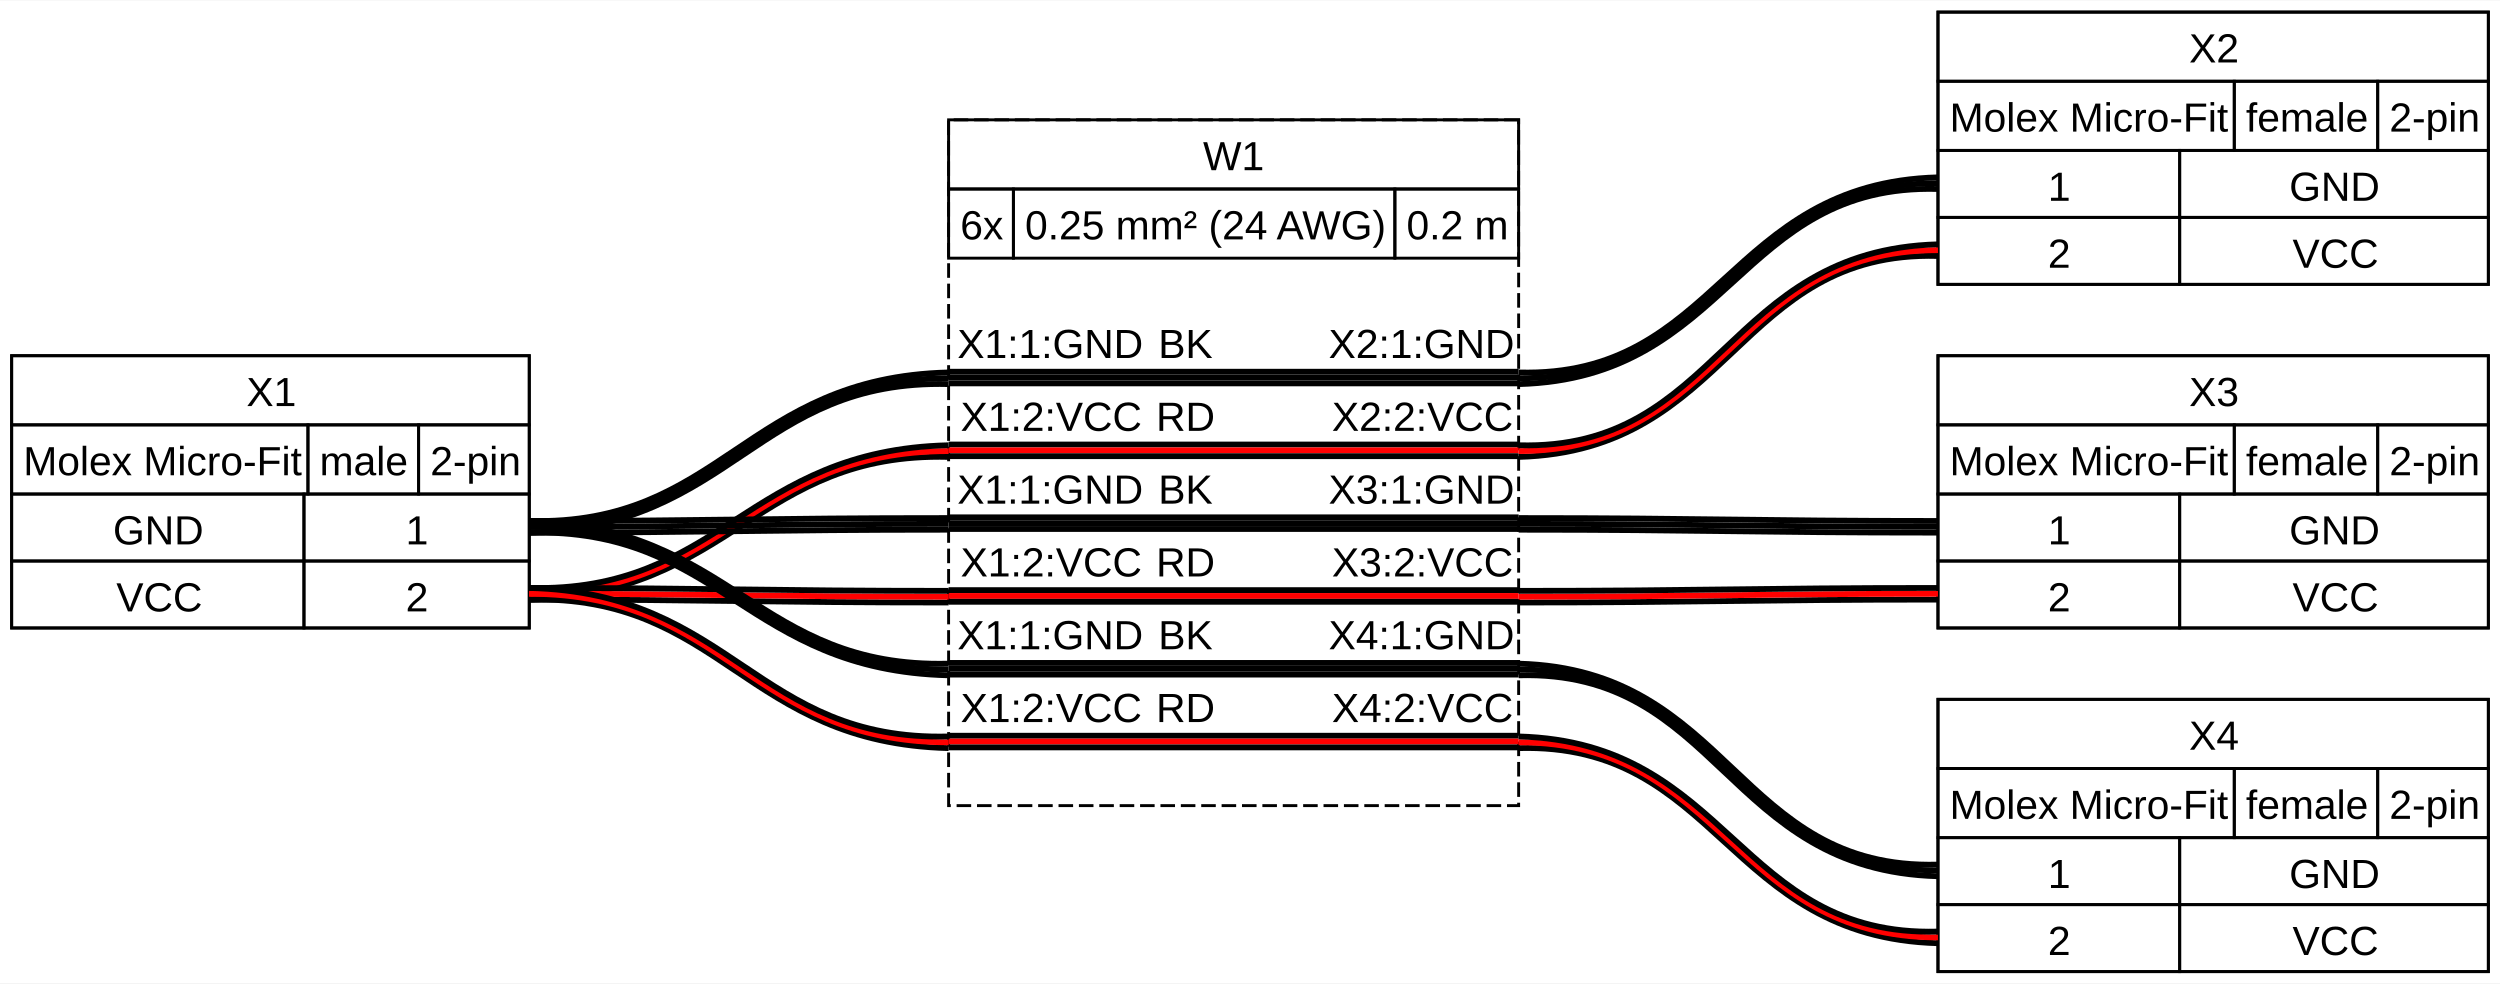
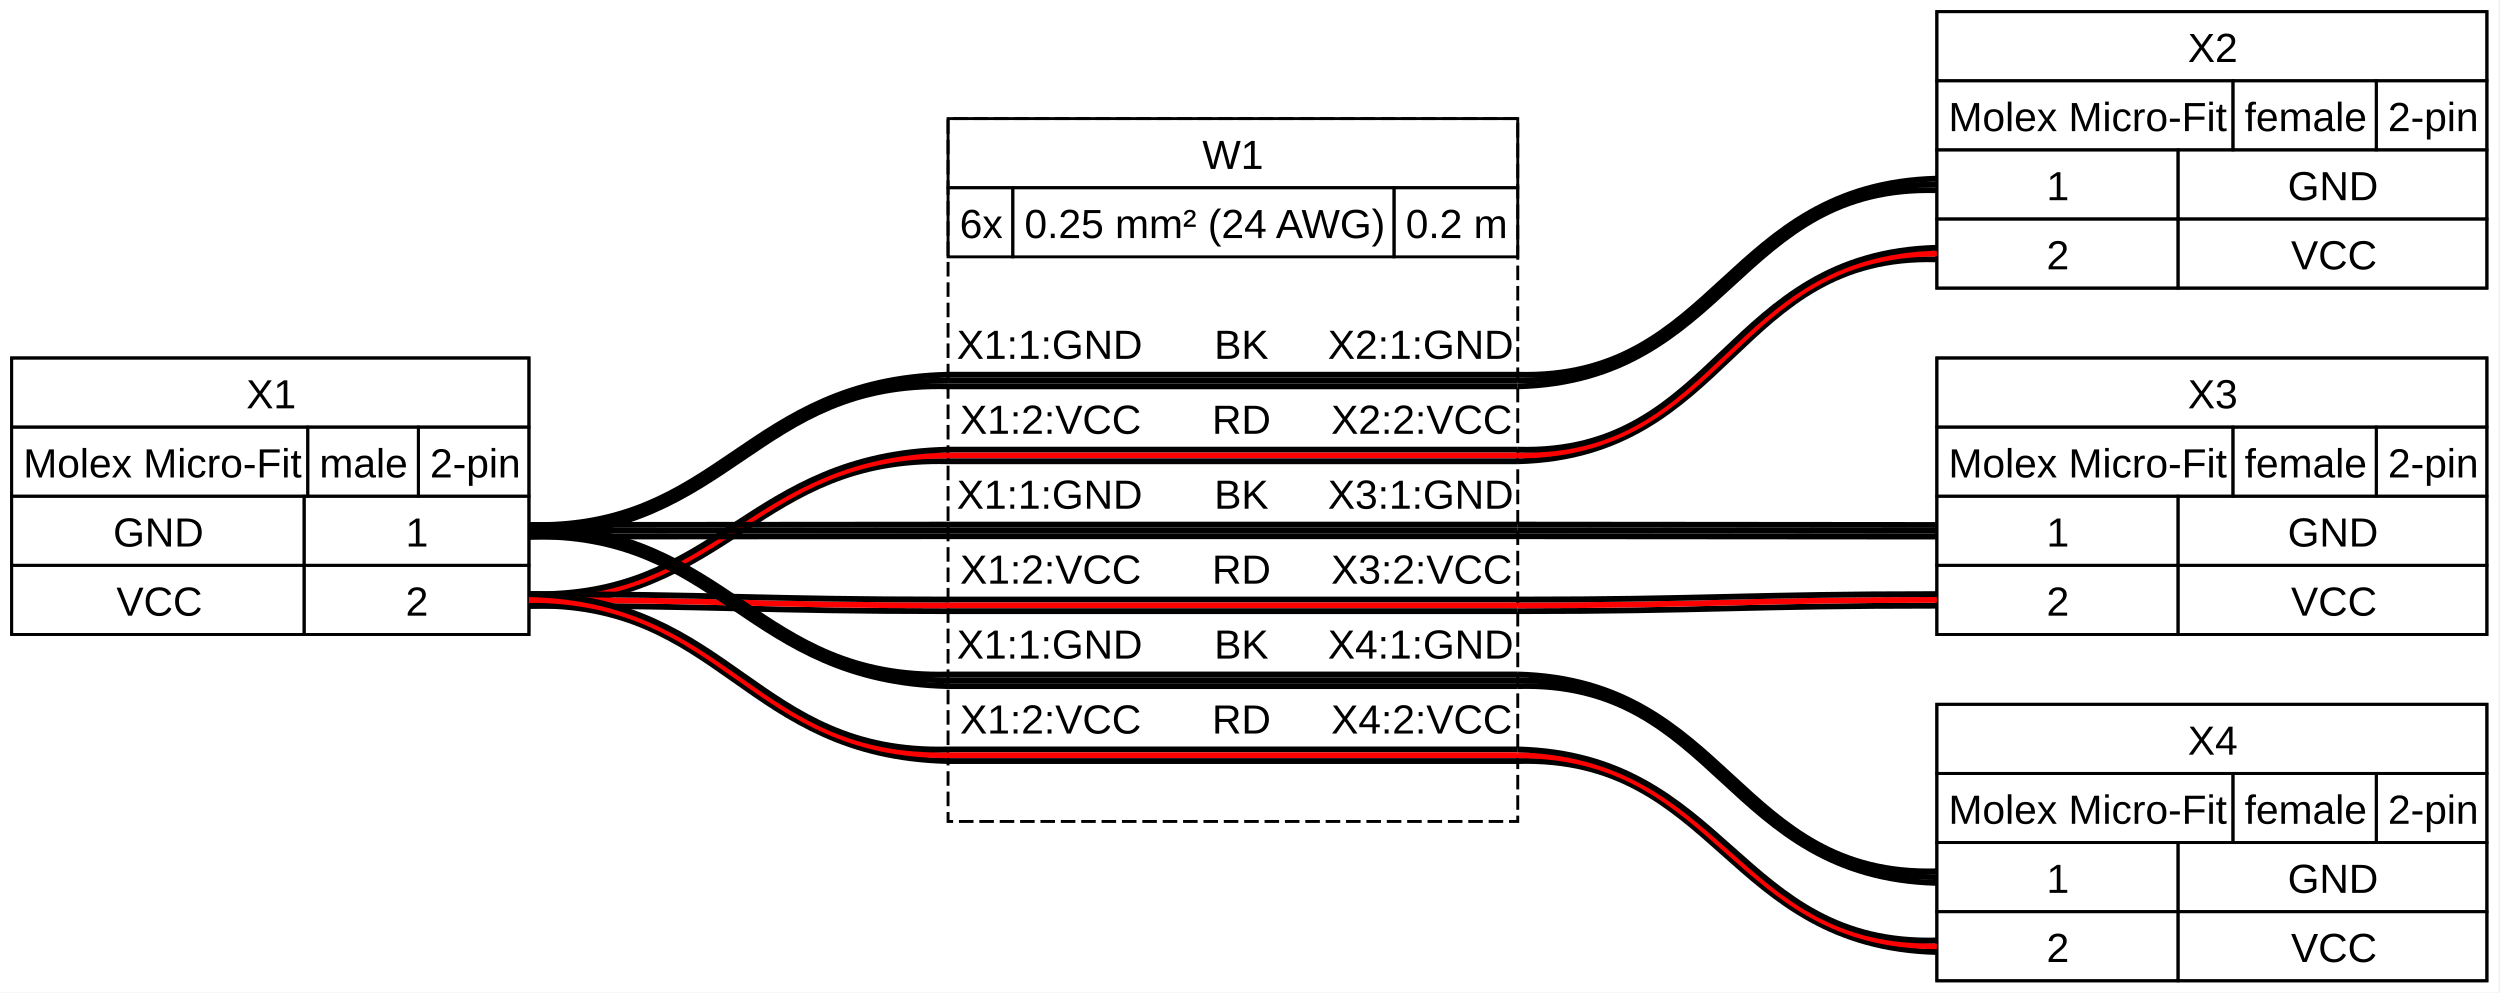
- <svg xmlns="http://www.w3.org/2000/svg" width="859pt" height="338pt" viewBox="0.00 0.00 858.50 337.50">
-   <g id="graph0" class="graph" transform="scale(1 1) rotate(0) translate(4 333.5)">
-     <polygon fill="#ffffff" stroke="none" points="-4,4 -4,-333.5 854.5,-333.5 854.5,4 -4,4" />
-     <g id="node1" class="node">
-       <polygon fill="#ffffff" stroke="black" points="177.75,-211.5 0,-211.5 0,-118 177.75,-118 177.75,-211.5" />
-       <polygon fill="none" stroke="black" points="0,-187.75 0,-211.5 177.75,-211.5 177.75,-187.75 0,-187.75" />
-       <text text-anchor="start" x="80.62" y="-194.2" font-family="arial" font-size="14.00">X1</text>
-       <polygon fill="none" stroke="black" points="0,-164 0,-187.75 101.75,-187.75 101.75,-164 0,-164" />
-       <text text-anchor="start" x="4" y="-170.45" font-family="arial" font-size="14.00">Molex Micro-Fit</text>
-       <polygon fill="none" stroke="black" points="101.75,-164 101.75,-187.75 139.75,-187.75 139.75,-164 101.75,-164" />
-       <text text-anchor="start" x="105.75" y="-170.45" font-family="arial" font-size="14.00">male</text>
-       <polygon fill="none" stroke="black" points="139.75,-164 139.75,-187.75 177.75,-187.75 177.75,-164 139.75,-164" />
-       <text text-anchor="start" x="143.75" y="-170.45" font-family="arial" font-size="14.00">2-pin</text>
-       <polygon fill="none" stroke="black" points="0,-141 0,-164 100.38,-164 100.38,-141 0,-141" />
-       <text text-anchor="start" x="34.81" y="-146.7" font-family="arial" font-size="14.00">GND</text>
-       <polygon fill="none" stroke="black" points="100.38,-141 100.38,-164 177.75,-164 177.75,-141 100.38,-141" />
-       <text text-anchor="start" x="135.31" y="-146.7" font-family="arial" font-size="14.00">1</text>
-       <polygon fill="none" stroke="black" points="0,-118 0,-141 100.38,-141 100.38,-118 0,-118" />
-       <text text-anchor="start" x="35.94" y="-123.7" font-family="arial" font-size="14.00">VCC</text>
-       <polygon fill="none" stroke="black" points="100.38,-118 100.38,-141 177.75,-141 177.75,-118 100.38,-118" />
-       <text text-anchor="start" x="135.31" y="-123.7" font-family="arial" font-size="14.00">2</text>
+ <svg xmlns="http://www.w3.org/2000/svg" width="859pt" height="341pt" viewBox="0.00 0.00 859.00 341.00">
+   <g id="graph0" class="graph" transform="scale(1 1) rotate(0) translate(4 337)">
+     <polygon fill="#ffffff" stroke="none" points="-4,4 -4,-337 854.5,-337 854.5,4 -4,4" />
+     <g id="node1" class="node wv-part wv-dsg-X1">
+       <polygon fill="#ffffff" stroke="black" points="177.75,-214 0,-214 0,-119 177.75,-119 177.75,-214" />
+       <polygon fill="none" stroke="black" points="0,-190.25 0,-214 177.75,-214 177.75,-190.25 0,-190.25" />
+       <text xml:space="preserve" text-anchor="start" x="80.62" y="-196.7" font-family="arial" font-size="14.00">X1</text>
+       <polygon fill="none" stroke="black" points="0,-166.5 0,-190.25 101.75,-190.25 101.75,-166.5 0,-166.5" />
+       <text xml:space="preserve" text-anchor="start" x="4" y="-172.95" font-family="arial" font-size="14.00">Molex Micro-Fit</text>
+       <polygon fill="none" stroke="black" points="101.75,-166.5 101.75,-190.25 139.75,-190.25 139.75,-166.5 101.75,-166.5" />
+       <text xml:space="preserve" text-anchor="start" x="105.75" y="-172.95" font-family="arial" font-size="14.00">male</text>
+       <polygon fill="none" stroke="black" points="139.75,-166.5 139.75,-190.25 177.75,-190.25 177.75,-166.5 139.75,-166.5" />
+       <text xml:space="preserve" text-anchor="start" x="143.75" y="-172.95" font-family="arial" font-size="14.00">2-pin</text>
+       <polygon fill="none" stroke="black" points="0,-142.75 0,-166.5 100.5,-166.5 100.5,-142.75 0,-142.75" />
+       <text xml:space="preserve" text-anchor="start" x="34.88" y="-149.2" font-family="arial" font-size="14.00">GND</text>
+       <polygon fill="none" stroke="black" points="100.5,-142.75 100.5,-166.5 177.75,-166.5 177.75,-142.75 100.5,-142.75" />
+       <text xml:space="preserve" text-anchor="start" x="135.38" y="-149.2" font-family="arial" font-size="14.00">1</text>
+       <polygon fill="none" stroke="black" points="0,-119 0,-142.75 100.5,-142.75 100.5,-119 0,-119" />
+       <text xml:space="preserve" text-anchor="start" x="36" y="-125.45" font-family="arial" font-size="14.00">VCC</text>
+       <polygon fill="none" stroke="black" points="100.5,-119 100.5,-142.75 177.75,-142.75 177.75,-119 100.5,-119" />
+       <text xml:space="preserve" text-anchor="start" x="135.38" y="-125.45" font-family="arial" font-size="14.00">2</text>
    </g>
-     <g id="node5" class="node">
-       <polygon fill="#ffffff" stroke="black" stroke-dasharray="5,2" points="517.5,-292.5 321.75,-292.5 321.75,-57 517.5,-57 517.5,-292.5" />
-       <polygon fill="none" stroke="black" points="321.75,-268.75 321.75,-292.5 517.5,-292.5 517.5,-268.75 321.75,-268.75" />
-       <text text-anchor="start" x="409.12" y="-275.2" font-family="arial" font-size="14.00">W1</text>
-       <polygon fill="none" stroke="black" points="321.75,-245 321.75,-268.75 344,-268.75 344,-245 321.75,-245" />
-       <text text-anchor="start" x="325.75" y="-251.45" font-family="arial" font-size="14.00">6x</text>
-       <polygon fill="none" stroke="black" points="344,-245 344,-268.75 475,-268.75 475,-245 344,-245" />
-       <text text-anchor="start" x="348" y="-251.45" font-family="arial" font-size="14.00">0.25 mm² (24 AWG)</text>
-       <polygon fill="none" stroke="black" points="475,-245 475,-268.75 517.5,-268.75 517.5,-245 475,-245" />
-       <text text-anchor="start" x="479" y="-251.45" font-family="arial" font-size="14.00">0.2 m</text>
-       <text text-anchor="start" x="354" y="-229.7" font-family="arial" font-size="14.00"> </text>
-       <text text-anchor="start" x="324.75" y="-210.7" font-family="arial" font-size="14.00">X1:1:GND</text>
-       <text text-anchor="start" x="393.75" y="-210.7" font-family="arial" font-size="14.00">     BK    </text>
-       <text text-anchor="start" x="452.25" y="-210.7" font-family="arial" font-size="14.00">X2:1:GND</text>
-       <polygon fill="#000000" stroke="none" points="321.75,-205 321.75,-207 517.5,-207 517.5,-205 321.75,-205" />
-       <polygon fill="#000000" stroke="none" points="321.75,-203 321.75,-205 517.5,-205 517.5,-203 321.75,-203" />
-       <polygon fill="#000000" stroke="none" points="321.75,-201 321.75,-203 517.5,-203 517.5,-201 321.75,-201" />
-       <text text-anchor="start" x="325.88" y="-185.7" font-family="arial" font-size="14.00">X1:2:VCC</text>
-       <text text-anchor="start" x="393" y="-185.7" font-family="arial" font-size="14.00">     RD    </text>
-       <text text-anchor="start" x="453.38" y="-185.7" font-family="arial" font-size="14.00">X2:2:VCC</text>
-       <polygon fill="#000000" stroke="none" points="321.75,-180 321.75,-182 517.5,-182 517.5,-180 321.75,-180" />
-       <polygon fill="#ff0000" stroke="none" points="321.75,-178 321.75,-180 517.5,-180 517.5,-178 321.75,-178" />
-       <polygon fill="#000000" stroke="none" points="321.75,-176 321.75,-178 517.5,-178 517.5,-176 321.75,-176" />
-       <text text-anchor="start" x="324.75" y="-160.7" font-family="arial" font-size="14.00">X1:1:GND</text>
-       <text text-anchor="start" x="393.75" y="-160.7" font-family="arial" font-size="14.00">     BK    </text>
-       <text text-anchor="start" x="452.25" y="-160.7" font-family="arial" font-size="14.00">X3:1:GND</text>
-       <polygon fill="#000000" stroke="none" points="321.75,-155 321.75,-157 517.5,-157 517.5,-155 321.75,-155" />
-       <polygon fill="#000000" stroke="none" points="321.75,-153 321.75,-155 517.5,-155 517.5,-153 321.75,-153" />
-       <polygon fill="#000000" stroke="none" points="321.75,-151 321.75,-153 517.5,-153 517.5,-151 321.75,-151" />
-       <text text-anchor="start" x="325.88" y="-135.7" font-family="arial" font-size="14.00">X1:2:VCC</text>
-       <text text-anchor="start" x="393" y="-135.7" font-family="arial" font-size="14.00">     RD    </text>
-       <text text-anchor="start" x="453.38" y="-135.7" font-family="arial" font-size="14.00">X3:2:VCC</text>
+     <g id="node5" class="node wv-part wv-dsg-W1">
+       <polygon fill="#ffffff" stroke="black" stroke-dasharray="5,2" points="517.5,-296.25 321.75,-296.25 321.75,-54.75 517.5,-54.75 517.5,-296.25" />
+       <polygon fill="none" stroke="black" points="321.75,-272.5 321.75,-296.25 517.5,-296.25 517.5,-272.5 321.75,-272.5" />
+       <text xml:space="preserve" text-anchor="start" x="409.12" y="-278.95" font-family="arial" font-size="14.00">W1</text>
+       <polygon fill="none" stroke="black" points="321.75,-248.75 321.75,-272.5 344,-272.5 344,-248.75 321.75,-248.75" />
+       <text xml:space="preserve" text-anchor="start" x="325.75" y="-255.2" font-family="arial" font-size="14.00">6x</text>
+       <polygon fill="none" stroke="black" points="344,-248.75 344,-272.5 475,-272.5 475,-248.75 344,-248.75" />
+       <text xml:space="preserve" text-anchor="start" x="348" y="-255.2" font-family="arial" font-size="14.00">0.25 mm² (24 AWG)</text>
+       <polygon fill="none" stroke="black" points="475,-248.75 475,-272.5 517.5,-272.5 517.5,-248.75 475,-248.75" />
+       <text xml:space="preserve" text-anchor="start" x="479" y="-255.2" font-family="arial" font-size="14.00">0.2 m</text>
+       <text xml:space="preserve" text-anchor="start" x="354" y="-233.45" font-family="arial" font-size="14.00"> </text>
+       <text xml:space="preserve" text-anchor="start" x="324.75" y="-213.7" font-family="arial" font-size="14.00">X1:1:GND</text>
+       <text xml:space="preserve" text-anchor="start" x="393.75" y="-213.7" font-family="arial" font-size="14.00">     BK    </text>
+       <text xml:space="preserve" text-anchor="start" x="452.25" y="-213.7" font-family="arial" font-size="14.00">X2:1:GND</text>
+       <polygon fill="#000000" stroke="none" points="321.75,-207.25 321.75,-209.25 517.5,-209.25 517.5,-207.25 321.75,-207.25" />
+       <polygon fill="#000000" stroke="none" points="321.75,-205.25 321.75,-207.25 517.5,-207.25 517.5,-205.25 321.75,-205.25" />
+       <polygon fill="#000000" stroke="none" points="321.75,-203.25 321.75,-205.25 517.5,-205.25 517.5,-203.25 321.75,-203.25" />
+       <text xml:space="preserve" text-anchor="start" x="325.88" y="-187.95" font-family="arial" font-size="14.00">X1:2:VCC</text>
+       <text xml:space="preserve" text-anchor="start" x="393" y="-187.95" font-family="arial" font-size="14.00">     RD    </text>
+       <text xml:space="preserve" text-anchor="start" x="453.38" y="-187.95" font-family="arial" font-size="14.00">X2:2:VCC</text>
+       <polygon fill="#000000" stroke="none" points="321.75,-181.5 321.75,-183.5 517.5,-183.5 517.5,-181.5 321.75,-181.5" />
+       <polygon fill="#ff0000" stroke="none" points="321.75,-179.5 321.75,-181.5 517.5,-181.5 517.5,-179.5 321.75,-179.5" />
+       <polygon fill="#000000" stroke="none" points="321.75,-177.5 321.75,-179.5 517.5,-179.5 517.5,-177.5 321.75,-177.5" />
+       <text xml:space="preserve" text-anchor="start" x="324.75" y="-162.2" font-family="arial" font-size="14.00">X1:1:GND</text>
+       <text xml:space="preserve" text-anchor="start" x="393.75" y="-162.2" font-family="arial" font-size="14.00">     BK    </text>
+       <text xml:space="preserve" text-anchor="start" x="452.25" y="-162.2" font-family="arial" font-size="14.00">X3:1:GND</text>
+       <polygon fill="#000000" stroke="none" points="321.75,-155.75 321.75,-157.75 517.5,-157.75 517.5,-155.75 321.75,-155.75" />
+       <polygon fill="#000000" stroke="none" points="321.75,-153.75 321.75,-155.75 517.5,-155.75 517.5,-153.75 321.75,-153.75" />
+       <polygon fill="#000000" stroke="none" points="321.75,-151.75 321.75,-153.75 517.5,-153.75 517.5,-151.75 321.75,-151.75" />
+       <text xml:space="preserve" text-anchor="start" x="325.88" y="-136.45" font-family="arial" font-size="14.00">X1:2:VCC</text>
+       <text xml:space="preserve" text-anchor="start" x="393" y="-136.45" font-family="arial" font-size="14.00">     RD    </text>
+       <text xml:space="preserve" text-anchor="start" x="453.38" y="-136.45" font-family="arial" font-size="14.00">X3:2:VCC</text>
      <polygon fill="#000000" stroke="none" points="321.75,-130 321.75,-132 517.5,-132 517.5,-130 321.75,-130" />
      <polygon fill="#ff0000" stroke="none" points="321.75,-128 321.75,-130 517.5,-130 517.5,-128 321.75,-128" />
      <polygon fill="#000000" stroke="none" points="321.75,-126 321.75,-128 517.5,-128 517.5,-126 321.75,-126" />
-       <text text-anchor="start" x="324.75" y="-110.7" font-family="arial" font-size="14.00">X1:1:GND</text>
-       <text text-anchor="start" x="393.75" y="-110.7" font-family="arial" font-size="14.00">     BK    </text>
-       <text text-anchor="start" x="452.25" y="-110.7" font-family="arial" font-size="14.00">X4:1:GND</text>
-       <polygon fill="#000000" stroke="none" points="321.75,-105 321.75,-107 517.5,-107 517.5,-105 321.75,-105" />
-       <polygon fill="#000000" stroke="none" points="321.75,-103 321.75,-105 517.5,-105 517.5,-103 321.75,-103" />
-       <polygon fill="#000000" stroke="none" points="321.75,-101 321.75,-103 517.5,-103 517.5,-101 321.75,-101" />
-       <text text-anchor="start" x="325.88" y="-85.7" font-family="arial" font-size="14.00">X1:2:VCC</text>
-       <text text-anchor="start" x="393" y="-85.7" font-family="arial" font-size="14.00">     RD    </text>
-       <text text-anchor="start" x="453.38" y="-85.7" font-family="arial" font-size="14.00">X4:2:VCC</text>
-       <polygon fill="#000000" stroke="none" points="321.75,-80 321.75,-82 517.5,-82 517.5,-80 321.75,-80" />
-       <polygon fill="#ff0000" stroke="none" points="321.75,-78 321.75,-80 517.5,-80 517.5,-78 321.75,-78" />
-       <polygon fill="#000000" stroke="none" points="321.75,-76 321.75,-78 517.5,-78 517.5,-76 321.75,-76" />
-       <text text-anchor="start" x="354" y="-60.7" font-family="arial" font-size="14.00"> </text>
+       <text xml:space="preserve" text-anchor="start" x="324.75" y="-110.7" font-family="arial" font-size="14.00">X1:1:GND</text>
+       <text xml:space="preserve" text-anchor="start" x="393.75" y="-110.7" font-family="arial" font-size="14.00">     BK    </text>
+       <text xml:space="preserve" text-anchor="start" x="452.25" y="-110.7" font-family="arial" font-size="14.00">X4:1:GND</text>
+       <polygon fill="#000000" stroke="none" points="321.75,-104.25 321.75,-106.25 517.5,-106.25 517.5,-104.25 321.75,-104.25" />
+       <polygon fill="#000000" stroke="none" points="321.75,-102.25 321.75,-104.25 517.5,-104.25 517.5,-102.25 321.75,-102.25" />
+       <polygon fill="#000000" stroke="none" points="321.75,-100.25 321.75,-102.25 517.5,-102.25 517.5,-100.25 321.75,-100.25" />
+       <text xml:space="preserve" text-anchor="start" x="325.88" y="-84.95" font-family="arial" font-size="14.00">X1:2:VCC</text>
+       <text xml:space="preserve" text-anchor="start" x="393" y="-84.95" font-family="arial" font-size="14.00">     RD    </text>
+       <text xml:space="preserve" text-anchor="start" x="453.38" y="-84.95" font-family="arial" font-size="14.00">X4:2:VCC</text>
+       <polygon fill="#000000" stroke="none" points="321.75,-78.5 321.75,-80.5 517.5,-80.5 517.5,-78.5 321.75,-78.5" />
+       <polygon fill="#ff0000" stroke="none" points="321.75,-76.5 321.75,-78.5 517.5,-78.5 517.5,-76.5 321.75,-76.5" />
+       <polygon fill="#000000" stroke="none" points="321.75,-74.5 321.75,-76.5 517.5,-76.5 517.5,-74.5 321.75,-74.5" />
+       <text xml:space="preserve" text-anchor="start" x="354" y="-59.2" font-family="arial" font-size="14.00"> </text>
    </g>
-     <g id="edge1" class="edge">
-       <path fill="none" stroke="#000000" stroke-width="2" d="M177.75,-150.75C247.62,-152.43 255.83,-203.43 321.75,-201.75" />
-       <path fill="none" stroke="#000000" stroke-width="2" d="M177.75,-152.75C245.65,-152.75 253.85,-203.75 321.75,-203.75" />
-       <path fill="none" stroke="#000000" stroke-width="2" d="M177.75,-154.75C243.67,-153.07 251.88,-204.07 321.75,-205.75" />
+     <g id="edge1" class="edge wv-wire wv-net-W1-w1 wv-net-X1-p1">
+       <path fill="none" stroke="#000000" stroke-width="2" d="M177.75,-152.63C247.71,-154.32 255.74,-205.94 321.75,-204.25" />
+       <path fill="none" stroke="#000000" stroke-width="2" d="M177.75,-154.63C245.74,-154.62 253.76,-206.25 321.75,-206.25" />
+       <path fill="none" stroke="#000000" stroke-width="2" d="M177.75,-156.62C243.76,-154.93 251.79,-206.56 321.75,-208.25" />
    </g>
-     <g id="edge3" class="edge">
-       <path fill="none" stroke="#000000" stroke-width="2" d="M177.75,-127.75C247.32,-129.4 256.11,-178.4 321.75,-176.75" />
-       <path fill="none" stroke="#ff0000" stroke-width="2" d="M177.75,-129.75C245.35,-129.75 254.15,-178.75 321.75,-178.75" />
-       <path fill="none" stroke="#000000" stroke-width="2" d="M177.75,-131.75C243.39,-130.1 252.18,-179.1 321.75,-180.75" />
+     <g id="edge3" class="edge wv-wire wv-net-W1-w2 wv-net-X1-p2">
+       <path fill="none" stroke="#000000" stroke-width="2" d="M177.75,-128.88C247.41,-130.53 256.03,-180.16 321.75,-178.5" />
+       <path fill="none" stroke="#ff0000" stroke-width="2" d="M177.75,-130.88C245.44,-130.88 254.06,-180.5 321.75,-180.5" />
+       <path fill="none" stroke="#000000" stroke-width="2" d="M177.75,-132.87C243.47,-131.22 252.09,-180.84 321.75,-182.5" />
    </g>
-     <g id="edge5" class="edge">
-       <path fill="none" stroke="#000000" stroke-width="2" d="M177.75,-150.75C241.88,-150.75 257.87,-151.75 321.75,-151.75" />
-       <path fill="none" stroke="#000000" stroke-width="2" d="M177.75,-152.75C241.75,-152.75 257.75,-153.75 321.75,-153.75" />
-       <path fill="none" stroke="#000000" stroke-width="2" d="M177.75,-154.75C241.63,-154.75 257.62,-155.75 321.75,-155.75" />
+     <g id="edge5" class="edge wv-wire wv-net-W1-w3 wv-net-X1-p1">
+       <path fill="none" stroke="#000000" stroke-width="2" d="M177.75,-152.63C241.77,-152.63 257.77,-152.75 321.75,-152.75" />
+       <path fill="none" stroke="#000000" stroke-width="2" d="M177.75,-154.62C241.75,-154.63 257.75,-154.75 321.75,-154.75" />
+       <path fill="none" stroke="#000000" stroke-width="2" d="M177.75,-156.62C241.73,-156.62 257.73,-156.75 321.75,-156.75" />
    </g>
-     <g id="edge7" class="edge">
-       <path fill="none" stroke="#000000" stroke-width="2" d="M177.75,-127.75C241.63,-127.75 257.62,-126.75 321.75,-126.75" />
-       <path fill="none" stroke="#ff0000" stroke-width="2" d="M177.75,-129.75C241.75,-129.75 257.75,-128.75 321.75,-128.75" />
-       <path fill="none" stroke="#000000" stroke-width="2" d="M177.75,-131.75C241.88,-131.75 257.87,-130.75 321.75,-130.75" />
+     <g id="edge7" class="edge wv-wire wv-net-W1-w4 wv-net-X1-p2">
+       <path fill="none" stroke="#000000" stroke-width="2" d="M177.75,-128.88C241.52,-128.89 257.51,-127.01 321.75,-127" />
+       <path fill="none" stroke="#ff0000" stroke-width="2" d="M177.75,-130.88C241.76,-130.88 257.74,-129 321.75,-129" />
+       <path fill="none" stroke="#000000" stroke-width="2" d="M177.75,-132.87C241.99,-132.86 257.98,-130.99 321.75,-131" />
    </g>
-     <g id="edge9" class="edge">
-       <path fill="none" stroke="#000000" stroke-width="2" d="M177.75,-150.75C243.39,-152.4 252.18,-103.4 321.75,-101.75" />
-       <path fill="none" stroke="#000000" stroke-width="2" d="M177.75,-152.75C245.35,-152.75 254.15,-103.75 321.75,-103.75" />
-       <path fill="none" stroke="#000000" stroke-width="2" d="M177.75,-154.75C247.32,-153.1 256.11,-104.1 321.75,-105.75" />
+     <g id="edge9" class="edge wv-wire wv-net-W1-w5 wv-net-X1-p1">
+       <path fill="none" stroke="#000000" stroke-width="2" d="M177.75,-152.63C243.73,-154.31 251.82,-102.94 321.75,-101.25" />
+       <path fill="none" stroke="#000000" stroke-width="2" d="M177.75,-154.62C245.7,-154.62 253.8,-103.25 321.75,-103.25" />
+       <path fill="none" stroke="#000000" stroke-width="2" d="M177.75,-156.62C247.68,-154.94 255.77,-103.56 321.75,-105.25" />
    </g>
-     <g id="edge11" class="edge">
-       <path fill="none" stroke="#000000" stroke-width="2" d="M177.75,-127.75C243.67,-129.43 251.88,-78.43 321.75,-76.75" />
-       <path fill="none" stroke="#ff0000" stroke-width="2" d="M177.75,-129.75C245.65,-129.75 253.85,-78.75 321.75,-78.75" />
-       <path fill="none" stroke="#000000" stroke-width="2" d="M177.75,-131.75C247.62,-130.07 255.83,-79.07 321.75,-80.75" />
+     <g id="edge11" class="edge wv-wire wv-net-W1-w6 wv-net-X1-p2">
+       <path fill="none" stroke="#000000" stroke-width="2" d="M177.75,-128.88C244.02,-130.6 251.51,-77.22 321.75,-75.5" />
+       <path fill="none" stroke="#ff0000" stroke-width="2" d="M177.75,-130.88C246,-130.88 253.5,-77.5 321.75,-77.5" />
+       <path fill="none" stroke="#000000" stroke-width="2" d="M177.75,-132.87C247.99,-131.15 255.48,-77.78 321.75,-79.5" />
    </g>
-     <g id="node2" class="node">
-       <polygon fill="#ffffff" stroke="black" points="850.5,-329.5 661.5,-329.5 661.5,-236 850.5,-236 850.5,-329.5" />
-       <polygon fill="none" stroke="black" points="661.5,-305.75 661.5,-329.5 850.5,-329.5 850.5,-305.75 661.5,-305.75" />
-       <text text-anchor="start" x="747.75" y="-312.2" font-family="arial" font-size="14.00">X2</text>
-       <polygon fill="none" stroke="black" points="661.5,-282 661.5,-305.75 763.25,-305.75 763.25,-282 661.5,-282" />
-       <text text-anchor="start" x="665.5" y="-288.45" font-family="arial" font-size="14.00">Molex Micro-Fit</text>
-       <polygon fill="none" stroke="black" points="763.25,-282 763.25,-305.75 812.5,-305.75 812.5,-282 763.25,-282" />
-       <text text-anchor="start" x="767.25" y="-288.45" font-family="arial" font-size="14.00">female</text>
-       <polygon fill="none" stroke="black" points="812.5,-282 812.5,-305.75 850.5,-305.75 850.5,-282 812.5,-282" />
-       <text text-anchor="start" x="816.5" y="-288.45" font-family="arial" font-size="14.00">2-pin</text>
-       <polygon fill="none" stroke="black" points="661.5,-259 661.5,-282 744.5,-282 744.5,-259 661.5,-259" />
-       <text text-anchor="start" x="699.25" y="-264.7" font-family="arial" font-size="14.00">1</text>
-       <polygon fill="none" stroke="black" points="744.5,-259 744.5,-282 850.5,-282 850.5,-259 744.5,-259" />
-       <text text-anchor="start" x="782.12" y="-264.7" font-family="arial" font-size="14.00">GND</text>
-       <polygon fill="none" stroke="black" points="661.5,-236 661.5,-259 744.5,-259 744.5,-236 661.5,-236" />
-       <text text-anchor="start" x="699.25" y="-241.7" font-family="arial" font-size="14.00">2</text>
-       <polygon fill="none" stroke="black" points="744.5,-236 744.5,-259 850.5,-259 850.5,-236 744.5,-236" />
-       <text text-anchor="start" x="783.25" y="-241.7" font-family="arial" font-size="14.00">VCC</text>
+     <g id="node2" class="node wv-part wv-dsg-X2">
+       <polygon fill="#ffffff" stroke="black" points="850.5,-333 661.5,-333 661.5,-238 850.5,-238 850.5,-333" />
+       <polygon fill="none" stroke="black" points="661.5,-309.25 661.5,-333 850.5,-333 850.5,-309.25 661.5,-309.25" />
+       <text xml:space="preserve" text-anchor="start" x="747.75" y="-315.7" font-family="arial" font-size="14.00">X2</text>
+       <polygon fill="none" stroke="black" points="661.5,-285.5 661.5,-309.25 763.25,-309.25 763.25,-285.5 661.5,-285.5" />
+       <text xml:space="preserve" text-anchor="start" x="665.5" y="-291.95" font-family="arial" font-size="14.00">Molex Micro-Fit</text>
+       <polygon fill="none" stroke="black" points="763.25,-285.5 763.25,-309.25 812.5,-309.25 812.5,-285.5 763.25,-285.5" />
+       <text xml:space="preserve" text-anchor="start" x="767.25" y="-291.95" font-family="arial" font-size="14.00">female</text>
+       <polygon fill="none" stroke="black" points="812.5,-285.5 812.5,-309.25 850.5,-309.25 850.5,-285.5 812.5,-285.5" />
+       <text xml:space="preserve" text-anchor="start" x="816.5" y="-291.95" font-family="arial" font-size="14.00">2-pin</text>
+       <polygon fill="none" stroke="black" points="661.5,-261.75 661.5,-285.5 744.38,-285.5 744.38,-261.75 661.5,-261.75" />
+       <text xml:space="preserve" text-anchor="start" x="699.19" y="-268.2" font-family="arial" font-size="14.00">1</text>
+       <polygon fill="none" stroke="black" points="744.38,-261.75 744.38,-285.5 850.5,-285.5 850.5,-261.75 744.38,-261.75" />
+       <text xml:space="preserve" text-anchor="start" x="782.06" y="-268.2" font-family="arial" font-size="14.00">GND</text>
+       <polygon fill="none" stroke="black" points="661.5,-238 661.5,-261.75 744.38,-261.75 744.38,-238 661.5,-238" />
+       <text xml:space="preserve" text-anchor="start" x="699.19" y="-244.45" font-family="arial" font-size="14.00">2</text>
+       <polygon fill="none" stroke="black" points="744.38,-238 744.38,-261.75 850.5,-261.75 850.5,-238 744.38,-238" />
+       <text xml:space="preserve" text-anchor="start" x="783.19" y="-244.45" font-family="arial" font-size="14.00">VCC</text>
    </g>
-     <g id="node3" class="node">
-       <polygon fill="#ffffff" stroke="black" points="850.5,-211.5 661.5,-211.5 661.5,-118 850.5,-118 850.5,-211.5" />
-       <polygon fill="none" stroke="black" points="661.5,-187.75 661.5,-211.5 850.5,-211.5 850.5,-187.75 661.5,-187.75" />
-       <text text-anchor="start" x="747.75" y="-194.2" font-family="arial" font-size="14.00">X3</text>
-       <polygon fill="none" stroke="black" points="661.5,-164 661.5,-187.75 763.25,-187.75 763.25,-164 661.5,-164" />
-       <text text-anchor="start" x="665.5" y="-170.45" font-family="arial" font-size="14.00">Molex Micro-Fit</text>
-       <polygon fill="none" stroke="black" points="763.25,-164 763.25,-187.75 812.5,-187.75 812.5,-164 763.25,-164" />
-       <text text-anchor="start" x="767.25" y="-170.45" font-family="arial" font-size="14.00">female</text>
-       <polygon fill="none" stroke="black" points="812.5,-164 812.5,-187.75 850.5,-187.75 850.5,-164 812.5,-164" />
-       <text text-anchor="start" x="816.5" y="-170.45" font-family="arial" font-size="14.00">2-pin</text>
-       <polygon fill="none" stroke="black" points="661.5,-141 661.5,-164 744.5,-164 744.5,-141 661.5,-141" />
-       <text text-anchor="start" x="699.25" y="-146.7" font-family="arial" font-size="14.00">1</text>
-       <polygon fill="none" stroke="black" points="744.5,-141 744.5,-164 850.5,-164 850.5,-141 744.5,-141" />
-       <text text-anchor="start" x="782.12" y="-146.7" font-family="arial" font-size="14.00">GND</text>
-       <polygon fill="none" stroke="black" points="661.5,-118 661.5,-141 744.5,-141 744.5,-118 661.5,-118" />
-       <text text-anchor="start" x="699.25" y="-123.7" font-family="arial" font-size="14.00">2</text>
-       <polygon fill="none" stroke="black" points="744.5,-118 744.5,-141 850.5,-141 850.5,-118 744.5,-118" />
-       <text text-anchor="start" x="783.25" y="-123.7" font-family="arial" font-size="14.00">VCC</text>
+     <g id="node3" class="node wv-part wv-dsg-X3">
+       <polygon fill="#ffffff" stroke="black" points="850.5,-214 661.5,-214 661.5,-119 850.5,-119 850.5,-214" />
+       <polygon fill="none" stroke="black" points="661.5,-190.25 661.5,-214 850.5,-214 850.5,-190.25 661.5,-190.25" />
+       <text xml:space="preserve" text-anchor="start" x="747.75" y="-196.7" font-family="arial" font-size="14.00">X3</text>
+       <polygon fill="none" stroke="black" points="661.5,-166.5 661.5,-190.25 763.25,-190.25 763.25,-166.5 661.5,-166.5" />
+       <text xml:space="preserve" text-anchor="start" x="665.5" y="-172.95" font-family="arial" font-size="14.00">Molex Micro-Fit</text>
+       <polygon fill="none" stroke="black" points="763.25,-166.5 763.25,-190.25 812.5,-190.25 812.5,-166.5 763.25,-166.5" />
+       <text xml:space="preserve" text-anchor="start" x="767.25" y="-172.95" font-family="arial" font-size="14.00">female</text>
+       <polygon fill="none" stroke="black" points="812.5,-166.5 812.5,-190.25 850.5,-190.25 850.5,-166.5 812.5,-166.5" />
+       <text xml:space="preserve" text-anchor="start" x="816.5" y="-172.95" font-family="arial" font-size="14.00">2-pin</text>
+       <polygon fill="none" stroke="black" points="661.5,-142.75 661.5,-166.5 744.38,-166.5 744.38,-142.75 661.5,-142.75" />
+       <text xml:space="preserve" text-anchor="start" x="699.19" y="-149.2" font-family="arial" font-size="14.00">1</text>
+       <polygon fill="none" stroke="black" points="744.38,-142.75 744.38,-166.5 850.5,-166.5 850.5,-142.75 744.38,-142.75" />
+       <text xml:space="preserve" text-anchor="start" x="782.06" y="-149.2" font-family="arial" font-size="14.00">GND</text>
+       <polygon fill="none" stroke="black" points="661.5,-119 661.5,-142.75 744.38,-142.75 744.38,-119 661.5,-119" />
+       <text xml:space="preserve" text-anchor="start" x="699.19" y="-125.45" font-family="arial" font-size="14.00">2</text>
+       <polygon fill="none" stroke="black" points="744.38,-119 744.38,-142.75 850.5,-142.75 850.5,-119 744.38,-119" />
+       <text xml:space="preserve" text-anchor="start" x="783.19" y="-125.45" font-family="arial" font-size="14.00">VCC</text>
    </g>
-     <g id="node4" class="node">
-       <polygon fill="#ffffff" stroke="black" points="850.5,-93.5 661.5,-93.5 661.5,0 850.5,0 850.5,-93.5" />
-       <polygon fill="none" stroke="black" points="661.5,-69.75 661.5,-93.5 850.5,-93.5 850.5,-69.75 661.5,-69.75" />
-       <text text-anchor="start" x="747.75" y="-76.2" font-family="arial" font-size="14.00">X4</text>
-       <polygon fill="none" stroke="black" points="661.5,-46 661.5,-69.75 763.25,-69.75 763.25,-46 661.5,-46" />
-       <text text-anchor="start" x="665.5" y="-52.45" font-family="arial" font-size="14.00">Molex Micro-Fit</text>
-       <polygon fill="none" stroke="black" points="763.25,-46 763.25,-69.75 812.5,-69.75 812.5,-46 763.25,-46" />
-       <text text-anchor="start" x="767.25" y="-52.45" font-family="arial" font-size="14.00">female</text>
-       <polygon fill="none" stroke="black" points="812.5,-46 812.5,-69.75 850.5,-69.75 850.5,-46 812.5,-46" />
-       <text text-anchor="start" x="816.5" y="-52.45" font-family="arial" font-size="14.00">2-pin</text>
-       <polygon fill="none" stroke="black" points="661.5,-23 661.5,-46 744.5,-46 744.5,-23 661.5,-23" />
-       <text text-anchor="start" x="699.25" y="-28.7" font-family="arial" font-size="14.00">1</text>
-       <polygon fill="none" stroke="black" points="744.5,-23 744.5,-46 850.5,-46 850.5,-23 744.5,-23" />
-       <text text-anchor="start" x="782.12" y="-28.7" font-family="arial" font-size="14.00">GND</text>
-       <polygon fill="none" stroke="black" points="661.5,0 661.5,-23 744.5,-23 744.5,0 661.5,0" />
-       <text text-anchor="start" x="699.25" y="-5.7" font-family="arial" font-size="14.00">2</text>
-       <polygon fill="none" stroke="black" points="744.5,0 744.5,-23 850.5,-23 850.5,0 744.5,0" />
-       <text text-anchor="start" x="783.25" y="-5.7" font-family="arial" font-size="14.00">VCC</text>
+     <g id="node4" class="node wv-part wv-dsg-X4">
+       <polygon fill="#ffffff" stroke="black" points="850.5,-95 661.5,-95 661.5,0 850.5,0 850.5,-95" />
+       <polygon fill="none" stroke="black" points="661.5,-71.25 661.5,-95 850.5,-95 850.5,-71.25 661.5,-71.25" />
+       <text xml:space="preserve" text-anchor="start" x="747.75" y="-77.7" font-family="arial" font-size="14.00">X4</text>
+       <polygon fill="none" stroke="black" points="661.5,-47.5 661.5,-71.25 763.25,-71.25 763.25,-47.5 661.5,-47.5" />
+       <text xml:space="preserve" text-anchor="start" x="665.5" y="-53.95" font-family="arial" font-size="14.00">Molex Micro-Fit</text>
+       <polygon fill="none" stroke="black" points="763.25,-47.5 763.25,-71.25 812.5,-71.25 812.5,-47.5 763.25,-47.5" />
+       <text xml:space="preserve" text-anchor="start" x="767.25" y="-53.95" font-family="arial" font-size="14.00">female</text>
+       <polygon fill="none" stroke="black" points="812.5,-47.5 812.5,-71.25 850.5,-71.25 850.5,-47.5 812.5,-47.5" />
+       <text xml:space="preserve" text-anchor="start" x="816.5" y="-53.95" font-family="arial" font-size="14.00">2-pin</text>
+       <polygon fill="none" stroke="black" points="661.5,-23.75 661.5,-47.5 744.38,-47.5 744.38,-23.75 661.5,-23.75" />
+       <text xml:space="preserve" text-anchor="start" x="699.19" y="-30.2" font-family="arial" font-size="14.00">1</text>
+       <polygon fill="none" stroke="black" points="744.38,-23.75 744.38,-47.5 850.5,-47.5 850.5,-23.75 744.38,-23.75" />
+       <text xml:space="preserve" text-anchor="start" x="782.06" y="-30.2" font-family="arial" font-size="14.00">GND</text>
+       <polygon fill="none" stroke="black" points="661.5,0 661.5,-23.75 744.38,-23.75 744.38,0 661.5,0" />
+       <text xml:space="preserve" text-anchor="start" x="699.19" y="-6.45" font-family="arial" font-size="14.00">2</text>
+       <polygon fill="none" stroke="black" points="744.38,0 744.38,-23.75 850.5,-23.75 850.5,0 744.38,0" />
+       <text xml:space="preserve" text-anchor="start" x="783.19" y="-6.45" font-family="arial" font-size="14.00">VCC</text>
    </g>
-     <g id="edge2" class="edge">
-       <path fill="none" stroke="#000000" stroke-width="2" d="M517.5,-201.75C590.09,-203.67 592.91,-270.67 661.5,-268.75" />
-       <path fill="none" stroke="#000000" stroke-width="2" d="M517.5,-203.75C588.09,-203.75 590.91,-270.75 661.5,-270.75" />
-       <path fill="none" stroke="#000000" stroke-width="2" d="M517.5,-205.75C586.09,-203.83 588.91,-270.83 661.5,-272.75" />
+     <g id="edge2" class="edge wv-wire wv-net-W1-w1 wv-net-X2-p1">
+       <path fill="none" stroke="#000000" stroke-width="2" d="M517.5,-204.25C590.16,-206.17 592.84,-273.55 661.5,-271.63" />
+       <path fill="none" stroke="#000000" stroke-width="2" d="M517.5,-206.25C588.16,-206.25 590.84,-273.63 661.5,-273.63" />
+       <path fill="none" stroke="#000000" stroke-width="2" d="M517.5,-208.25C586.16,-206.33 588.84,-273.7 661.5,-275.62" />
    </g>
-     <g id="edge4" class="edge">
-       <path fill="none" stroke="#000000" stroke-width="2" d="M517.5,-176.75C590.47,-178.69 592.53,-247.69 661.5,-245.75" />
-       <path fill="none" stroke="#ff0000" stroke-width="2" d="M517.5,-178.75C588.47,-178.75 590.53,-247.75 661.5,-247.75" />
-       <path fill="none" stroke="#000000" stroke-width="2" d="M517.5,-180.75C586.47,-178.81 588.53,-247.81 661.5,-249.75" />
+     <g id="edge4" class="edge wv-wire wv-net-W1-w2 wv-net-X2-p2">
+       <path fill="none" stroke="#000000" stroke-width="2" d="M517.5,-178.5C590.54,-180.44 592.46,-249.82 661.5,-247.88" />
+       <path fill="none" stroke="#ff0000" stroke-width="2" d="M517.5,-180.5C588.54,-180.5 590.46,-249.88 661.5,-249.87" />
+       <path fill="none" stroke="#000000" stroke-width="2" d="M517.5,-182.5C586.54,-180.56 588.46,-249.93 661.5,-251.87" />
    </g>
-     <g id="edge6" class="edge">
-       <path fill="none" stroke="#000000" stroke-width="2" d="M517.5,-151.75C581.38,-151.75 597.37,-150.75 661.5,-150.75" />
-       <path fill="none" stroke="#000000" stroke-width="2" d="M517.5,-153.75C581.5,-153.75 597.5,-152.75 661.5,-152.75" />
-       <path fill="none" stroke="#000000" stroke-width="2" d="M517.5,-155.75C581.63,-155.75 597.62,-154.75 661.5,-154.75" />
+     <g id="edge6" class="edge wv-wire wv-net-W1-w3 wv-net-X3-p1">
+       <path fill="none" stroke="#000000" stroke-width="2" d="M517.5,-152.75C581.48,-152.75 597.48,-152.63 661.5,-152.63" />
+       <path fill="none" stroke="#000000" stroke-width="2" d="M517.5,-154.75C581.5,-154.75 597.5,-154.63 661.5,-154.62" />
+       <path fill="none" stroke="#000000" stroke-width="2" d="M517.5,-156.75C581.52,-156.75 597.52,-156.62 661.5,-156.62" />
    </g>
-     <g id="edge8" class="edge">
-       <path fill="none" stroke="#000000" stroke-width="2" d="M517.5,-126.75C581.63,-126.75 597.62,-127.75 661.5,-127.75" />
-       <path fill="none" stroke="#ff0000" stroke-width="2" d="M517.5,-128.75C581.5,-128.75 597.5,-129.75 661.5,-129.75" />
-       <path fill="none" stroke="#000000" stroke-width="2" d="M517.5,-130.75C581.38,-130.75 597.37,-131.75 661.5,-131.75" />
+     <g id="edge8" class="edge wv-wire wv-net-W1-w4 wv-net-X3-p2">
+       <path fill="none" stroke="#000000" stroke-width="2" d="M517.5,-127C581.74,-127.01 597.73,-128.89 661.5,-128.88" />
+       <path fill="none" stroke="#ff0000" stroke-width="2" d="M517.5,-129C581.51,-129 597.49,-130.88 661.5,-130.88" />
+       <path fill="none" stroke="#000000" stroke-width="2" d="M517.5,-131C581.27,-130.99 597.26,-132.86 661.5,-132.87" />
    </g>
-     <g id="edge10" class="edge">
-       <path fill="none" stroke="#000000" stroke-width="2" d="M517.5,-101.75C586.47,-103.69 588.53,-34.69 661.5,-32.75" />
-       <path fill="none" stroke="#000000" stroke-width="2" d="M517.5,-103.75C588.47,-103.75 590.53,-34.75 661.5,-34.75" />
-       <path fill="none" stroke="#000000" stroke-width="2" d="M517.5,-105.75C590.47,-103.81 592.53,-34.81 661.5,-36.75" />
+     <g id="edge10" class="edge wv-wire wv-net-W1-w5 wv-net-X4-p1">
+       <path fill="none" stroke="#000000" stroke-width="2" d="M517.5,-101.25C586.21,-103.17 588.8,-35.55 661.5,-33.63" />
+       <path fill="none" stroke="#000000" stroke-width="2" d="M517.5,-103.25C588.21,-103.25 590.79,-35.62 661.5,-35.62" />
+       <path fill="none" stroke="#000000" stroke-width="2" d="M517.5,-105.25C590.2,-103.33 592.79,-35.7 661.5,-37.62" />
    </g>
-     <g id="edge12" class="edge">
-       <path fill="none" stroke="#000000" stroke-width="2" d="M517.5,-76.75C586.09,-78.67 588.91,-11.67 661.5,-9.75" />
-       <path fill="none" stroke="#ff0000" stroke-width="2" d="M517.5,-78.75C588.09,-78.75 590.91,-11.75 661.5,-11.75" />
-       <path fill="none" stroke="#000000" stroke-width="2" d="M517.5,-80.75C590.09,-78.83 592.91,-11.83 661.5,-13.75" />
+     <g id="edge12" class="edge wv-wire wv-net-W1-w6 wv-net-X4-p2">
+       <path fill="none" stroke="#000000" stroke-width="2" d="M517.5,-75.5C585.84,-77.4 589.17,-11.77 661.5,-9.88" />
+       <path fill="none" stroke="#ff0000" stroke-width="2" d="M517.5,-77.5C587.83,-77.5 591.17,-11.88 661.5,-11.88" />
+       <path fill="none" stroke="#000000" stroke-width="2" d="M517.5,-79.5C589.83,-77.6 593.16,-11.98 661.5,-13.87" />
    </g>
  </g>
</svg>
